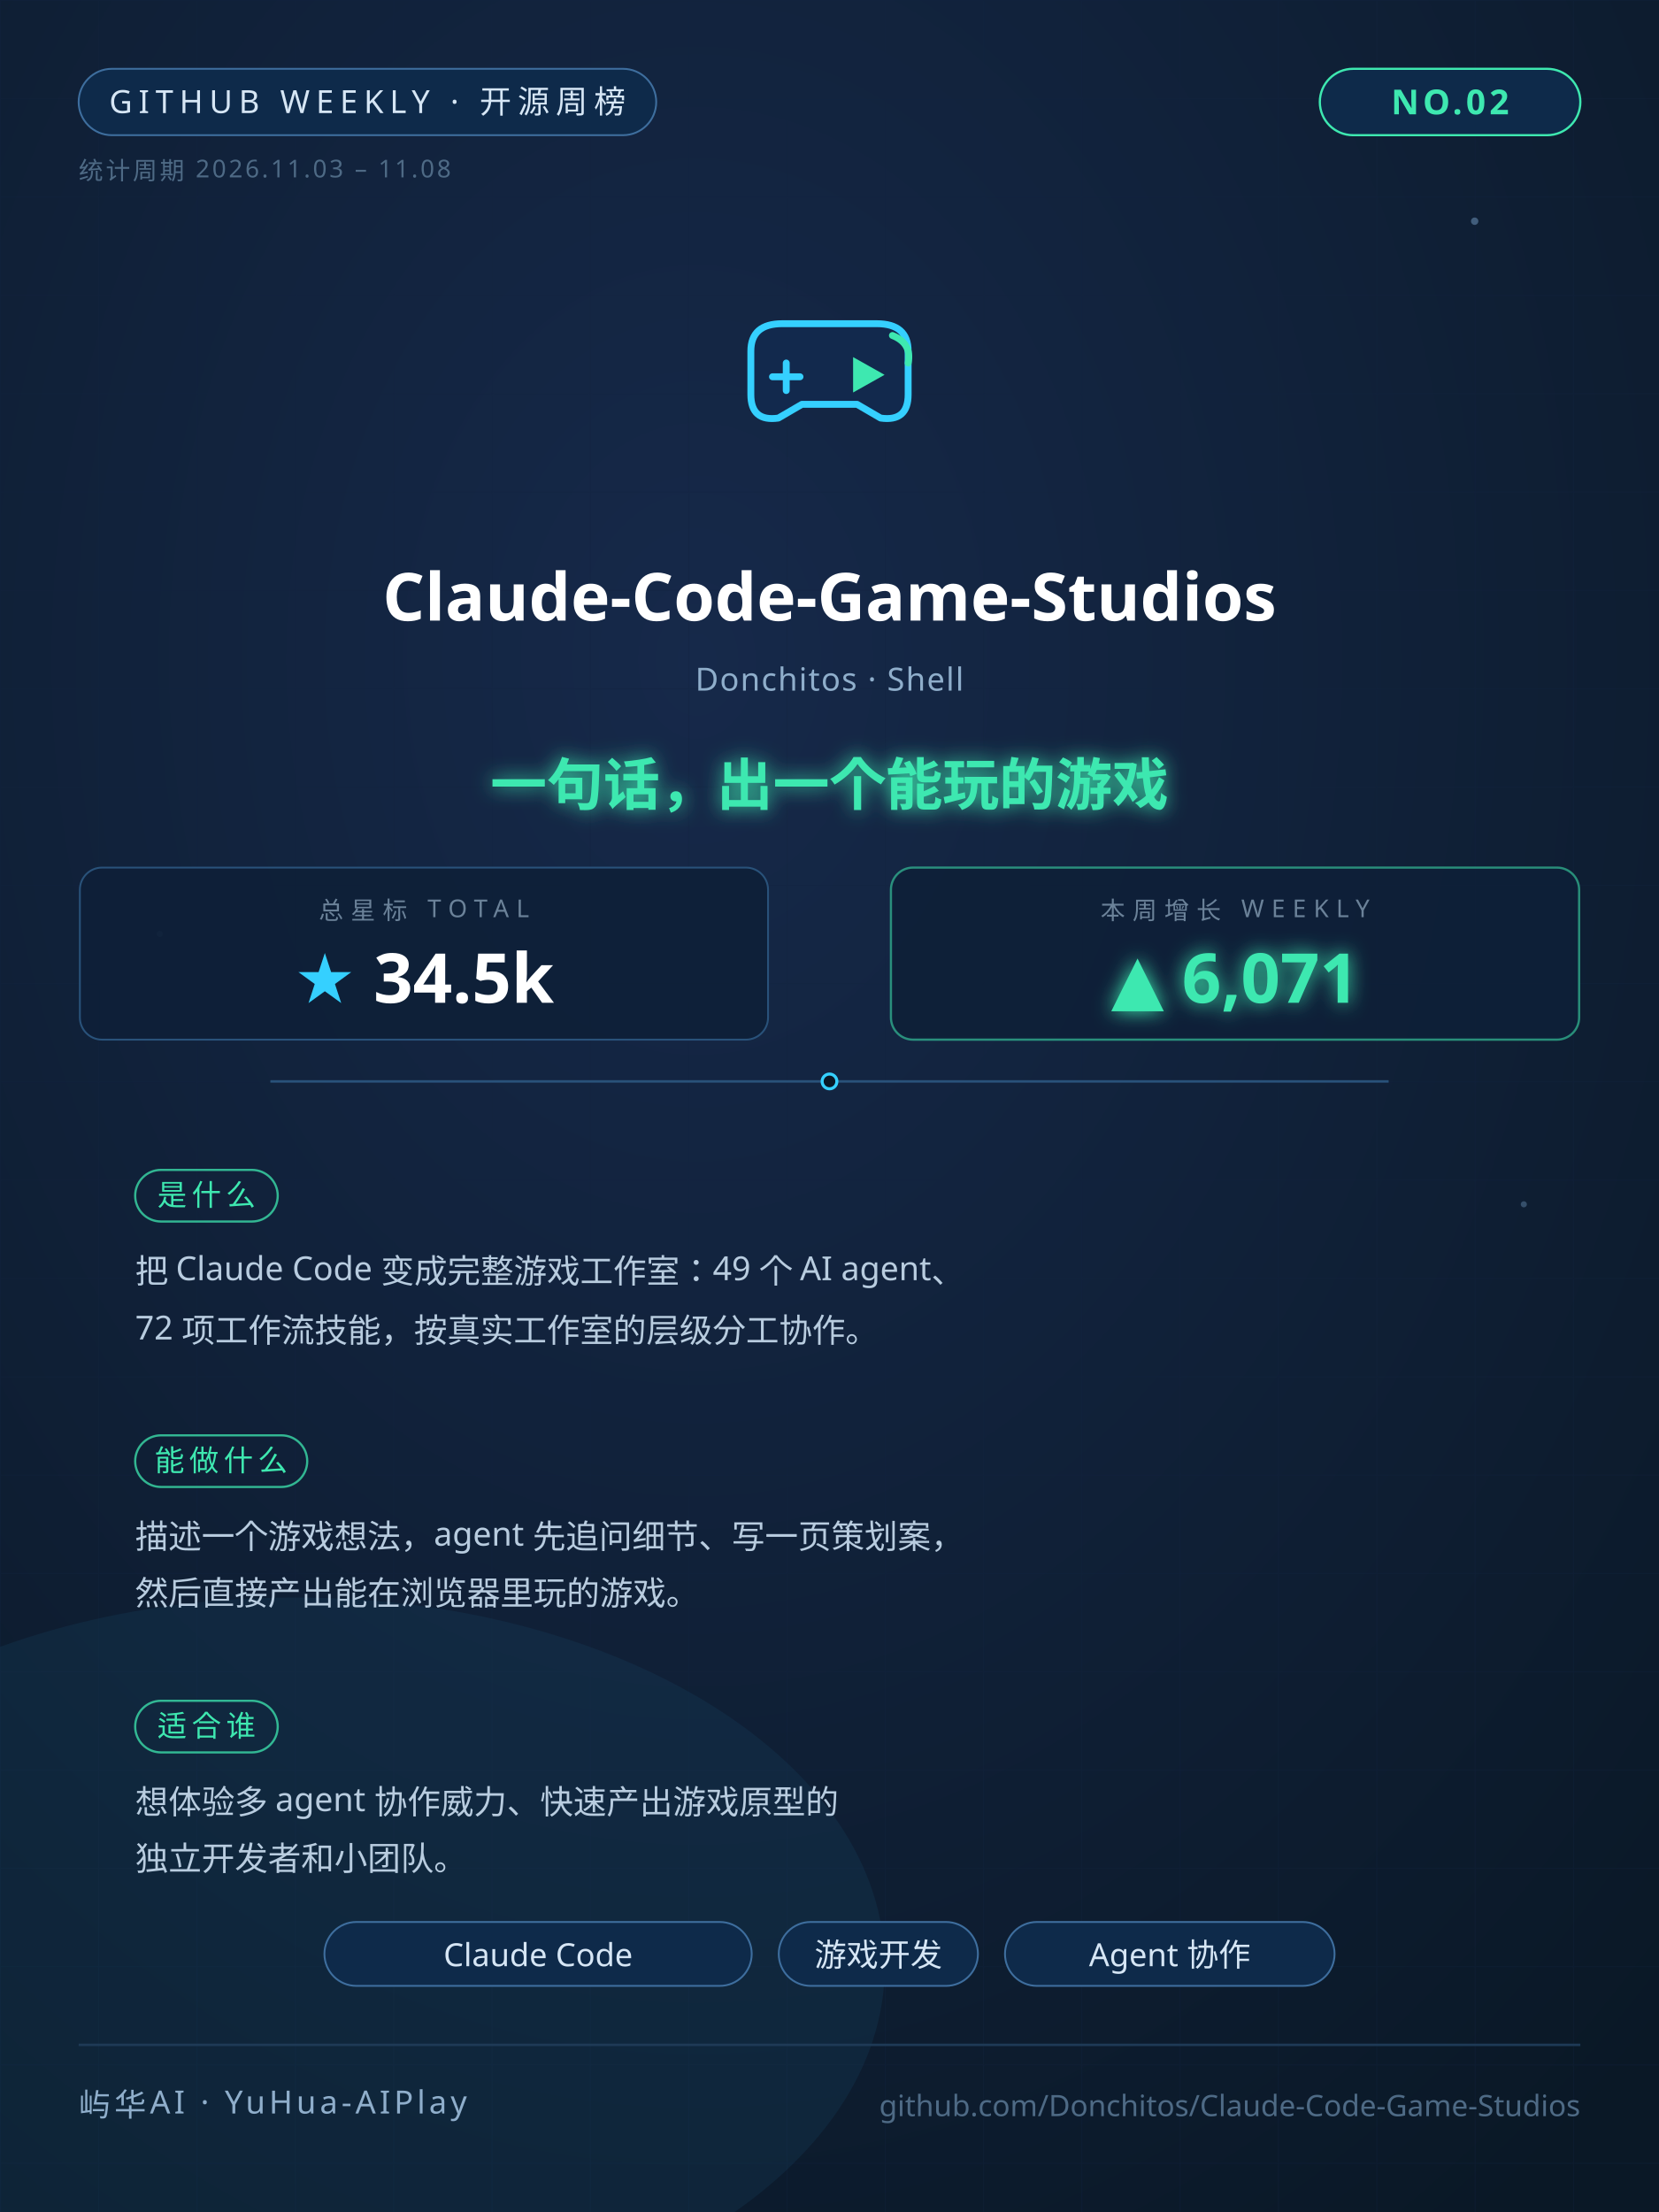
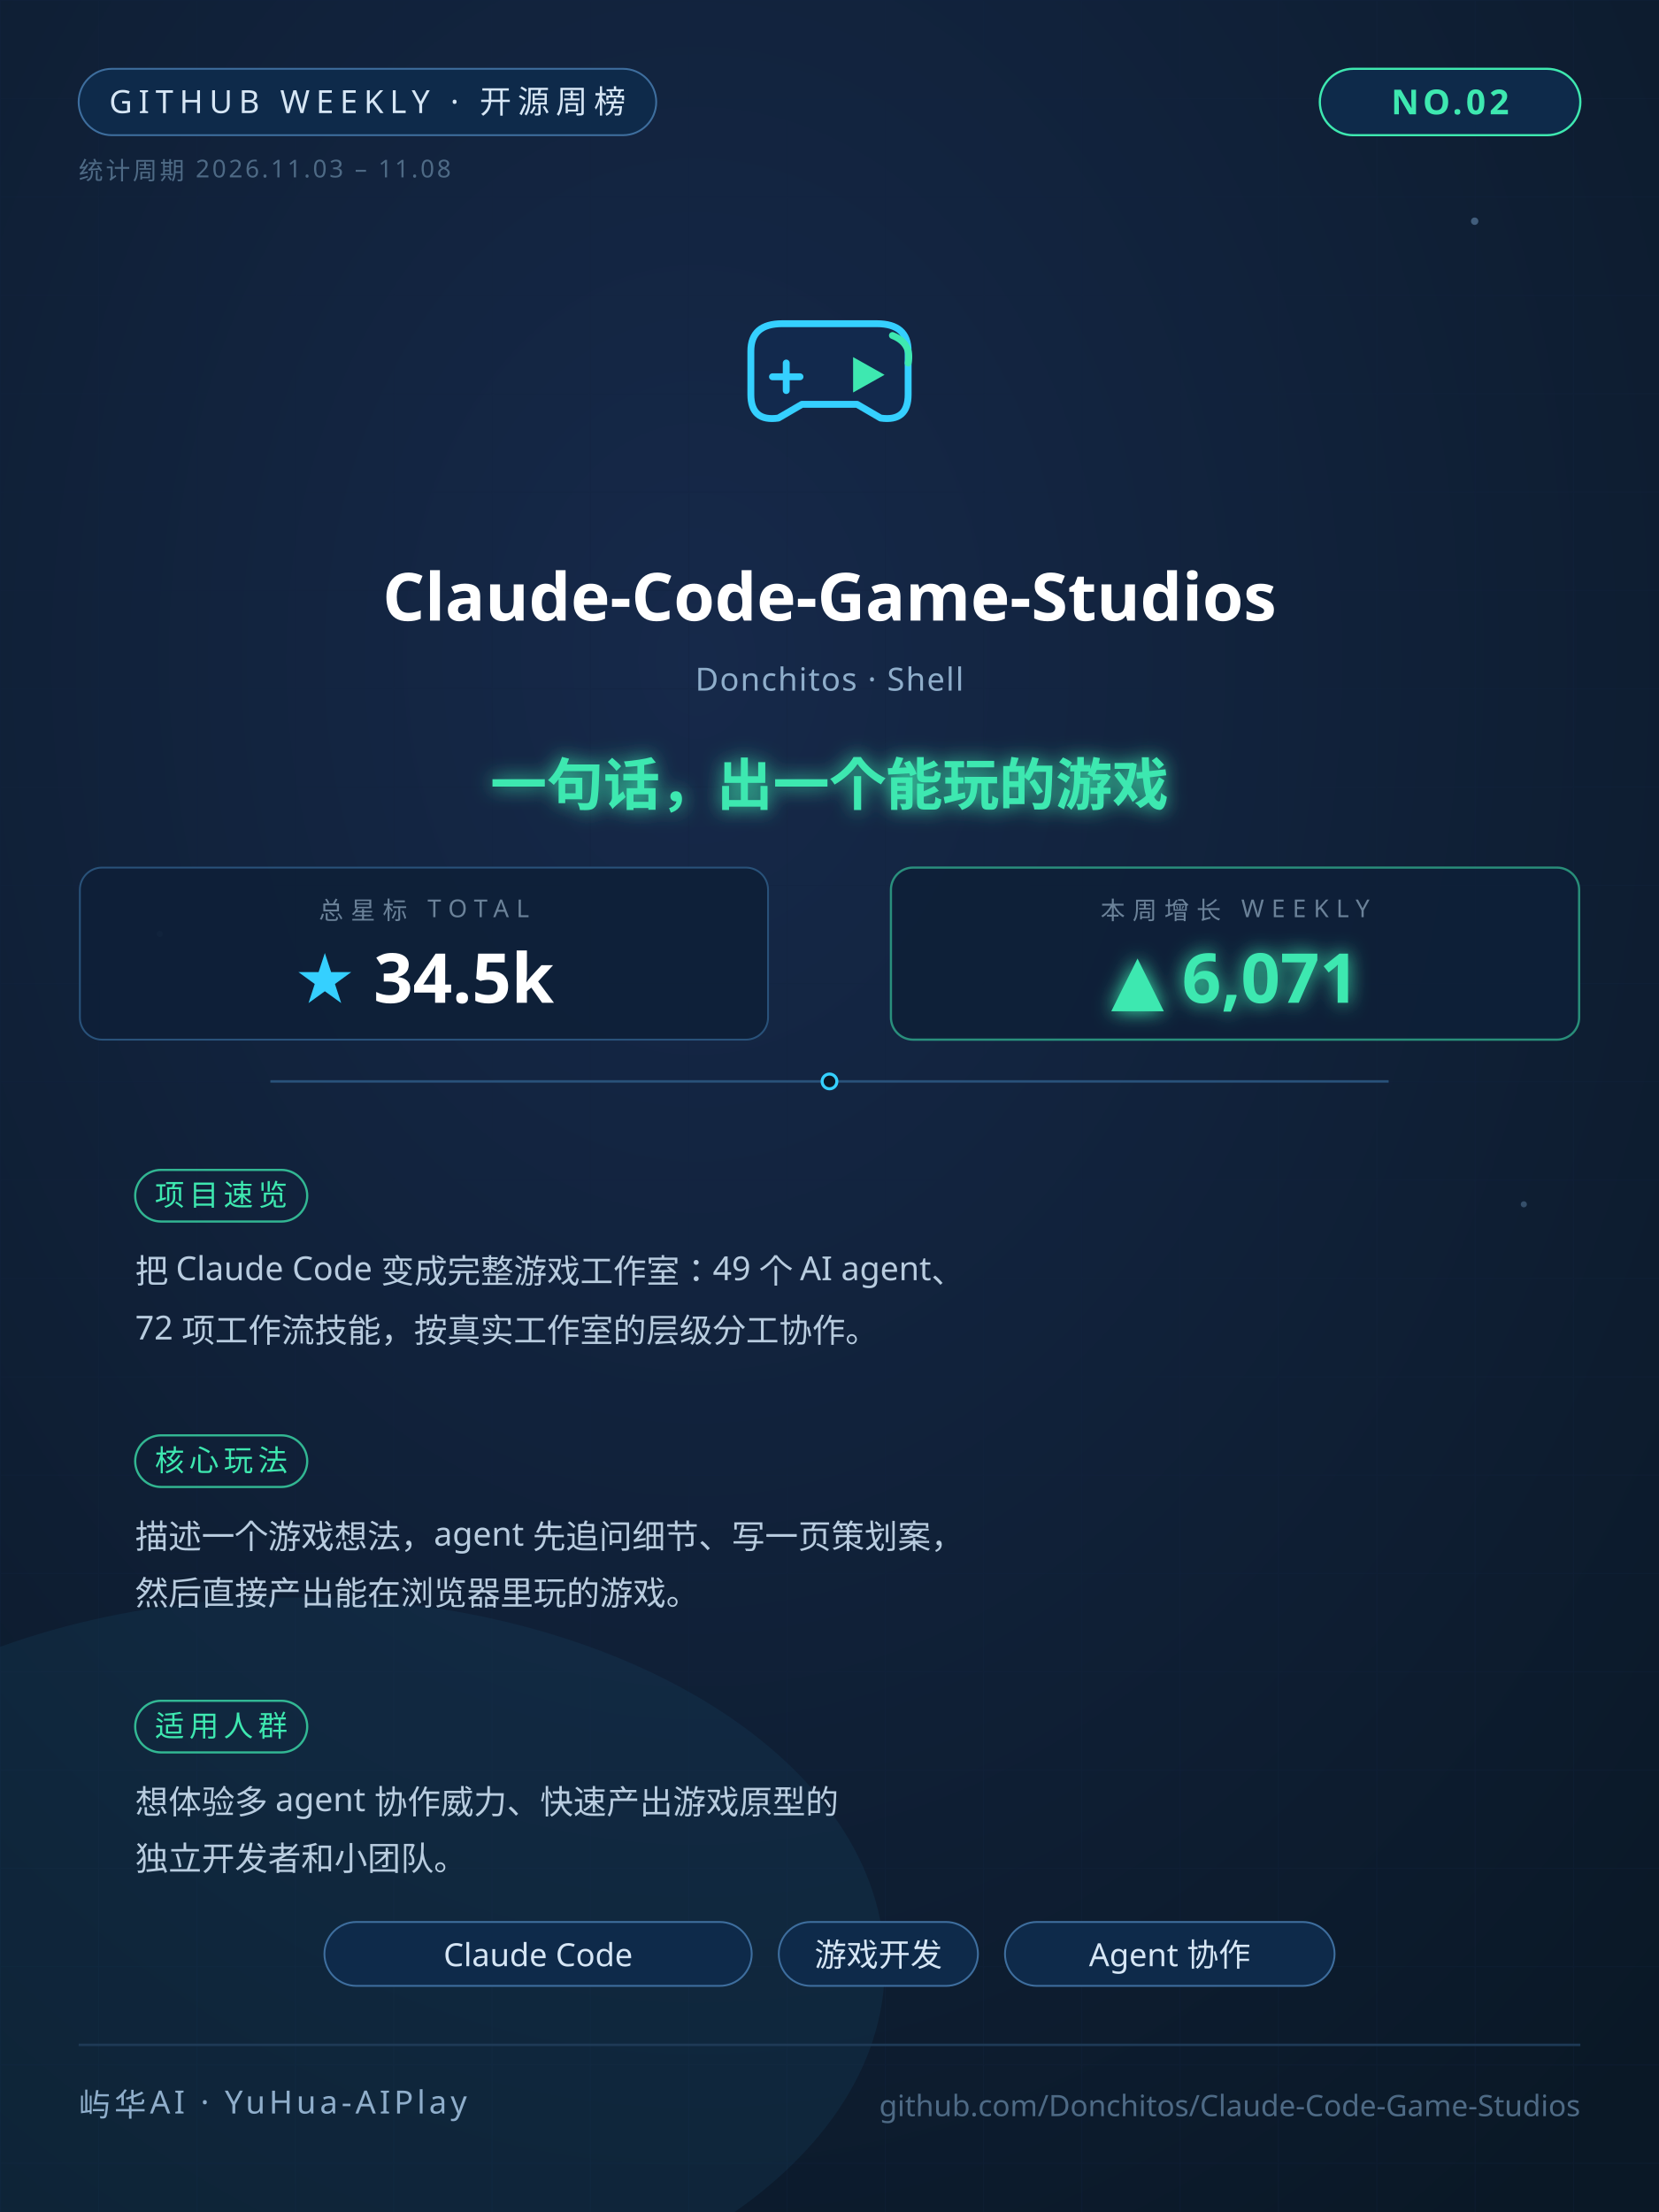
<svg xmlns="http://www.w3.org/2000/svg" viewBox="0 0 1350 1800" font-family="'PingFang SC','Hiragino Sans GB',sans-serif">
  <defs>
    <radialGradient id="bgGlow" cx="42%" cy="30%" r="85%">
      <stop offset="0%" stop-color="#16294A" />
      <stop offset="100%" stop-color="#0A1826" />
    </radialGradient>
    <filter id="glowGreen" x="-60%" y="-60%" width="220%" height="220%">
      <feDropShadow dx="0" dy="0" stdDeviation="8" flood-color="#3EE8B0" />
    </filter>
    <pattern id="grid" width="80" height="80" patternUnits="userSpaceOnUse">
      <path d="M80 0H0V80" fill="none" stroke="#132440" stroke-opacity="0.35" stroke-width="1.5" />
    </pattern>
    <g id="ic-gamestudio" fill="none" stroke="#35D0FF" stroke-width="3.5" stroke-linejoin="round" stroke-linecap="round">
      <path d="M-40 -12 Q-40 -26 -24 -26 H24 Q40 -26 40 -12 V10 Q40 24 26 22 L14 15 H-14 L-26 22 Q-40 24 -40 10 Z" fill="#12294D" />
      <path d="M-22 -6 V8 M-29 1 H-15" />
      <path d="M12 -9 L28 0 L12 9 Z" fill="#3EE8B0" stroke="none" />
      <path d="M32 -20 Q42 -16 40 -6" stroke="#3EE8B0" />
    </g>
  </defs>
  <rect width="1350" height="1800" fill="url(#bgGlow)" />
  <rect width="1350" height="1800" fill="url(#grid)" />
  <ellipse cx="240" cy="1600" rx="480" ry="300" fill="#14405E" opacity="0.28" />
  <circle cx="1200" cy="180" r="3" fill="#7FA8D0" opacity="0.45" />
  <circle cx="130" cy="760" r="2.5" fill="#7FA8D0" opacity="0.3" />
  <circle cx="1240" cy="980" r="2.5" fill="#7FA8D0" opacity="0.35" />
  <rect x="64" y="56" width="470" height="54" rx="27" fill="#0E2A4A" stroke="#3E6E9E" stroke-width="1.5" />
  <text x="299" y="92" text-anchor="middle" font-size="26" letter-spacing="5" fill="#D6E6F5">GITHUB WEEKLY · 开源周榜</text>
  <text x="64" y="146" font-size="20" letter-spacing="2" fill="#4E6A85">统计周期 2026.11.03 – 11.08</text>
  <rect x="1074" y="56" width="212" height="54" rx="27" fill="#0E2A4A" stroke="#3EE8B0" stroke-width="1.8" />
  <text x="1180" y="93" text-anchor="middle" font-size="28" font-weight="800" letter-spacing="3" fill="#3EE8B0">NO.02</text>
  <use href="#ic-gamestudio" transform="translate(675 305) scale(1.6)" />
  <text x="675" y="505" text-anchor="middle" font-size="54" font-weight="800" fill="#FFFFFF">Claude-Code-Game-Studios</text>
  <text x="675" y="562" text-anchor="middle" font-size="26" letter-spacing="1" fill="#8FAECB">Donchitos · Shell</text>
  <text x="675" y="655" text-anchor="middle" font-size="46" font-weight="700" fill="#3EE8B0" filter="url(#glowGreen)">一句话，出一个能玩的游戏</text>
  <rect x="65" y="706" width="560" height="140" rx="18" fill="#0E2038" fill-opacity="0.9" stroke="#29527A" stroke-width="1.5" />
  <text x="345" y="748" text-anchor="middle" font-size="20" letter-spacing="6" fill="#6B8299">总星标 TOTAL</text>
  <text x="345" y="816" text-anchor="middle" font-size="56" font-weight="800" fill="#FFFFFF">
    <tspan fill="#35D0FF">★</tspan> 34.5k</text>
  <rect x="725" y="706" width="560" height="140" rx="18" fill="#0E2038" fill-opacity="0.9" stroke="#3EE8B0" stroke-opacity="0.55" stroke-width="1.8" />
  <text x="1005" y="748" text-anchor="middle" font-size="20" letter-spacing="6" fill="#6B8299">本周增长 WEEKLY</text>
  <text x="1005" y="816" text-anchor="middle" font-size="56" font-weight="800" fill="#3EE8B0" filter="url(#glowGreen)">▲ 6,071</text>
  <line x1="220" y1="880" x2="1130" y2="880" stroke="#29527A" stroke-width="2" />
  <circle cx="675" cy="880" r="6" fill="#0A1826" stroke="#35D0FF" stroke-width="2.5" />
-   <rect x="110" y="952" width="116" height="42" rx="21" fill="none" stroke="#3EE8B0" stroke-opacity="0.75" stroke-width="1.8" />
-   <text x="168" y="981" text-anchor="middle" font-size="24" letter-spacing="4" fill="#3EE8B0">是什么</text>
+   <rect x="110" y="952" width="140" height="42" rx="21" fill="none" stroke="#3EE8B0" stroke-opacity="0.75" stroke-width="1.8" />
+   <text x="180" y="981" text-anchor="middle" font-size="24" letter-spacing="4" fill="#3EE8B0">项目速览</text>
  <text x="110" y="1044" font-size="27" fill="#B8CCDF">把 Claude Code 变成完整游戏工作室：49 个 AI agent、</text>
  <text x="110" y="1090" font-size="27" fill="#B8CCDF">72 项工作流技能，按真实工作室的层级分工协作。</text>
  <rect x="110" y="1168" width="140" height="42" rx="21" fill="none" stroke="#3EE8B0" stroke-opacity="0.75" stroke-width="1.8" />
-   <text x="180" y="1197" text-anchor="middle" font-size="24" letter-spacing="4" fill="#3EE8B0">能做什么</text>
+   <text x="180" y="1197" text-anchor="middle" font-size="24" letter-spacing="4" fill="#3EE8B0">核心玩法</text>
  <text x="110" y="1260" font-size="27" fill="#B8CCDF">描述一个游戏想法，agent 先追问细节、写一页策划案，</text>
  <text x="110" y="1306" font-size="27" fill="#B8CCDF">然后直接产出能在浏览器里玩的游戏。</text>
-   <rect x="110" y="1384" width="116" height="42" rx="21" fill="none" stroke="#3EE8B0" stroke-opacity="0.75" stroke-width="1.8" />
-   <text x="168" y="1413" text-anchor="middle" font-size="24" letter-spacing="4" fill="#3EE8B0">适合谁</text>
+   <rect x="110" y="1384" width="140" height="42" rx="21" fill="none" stroke="#3EE8B0" stroke-opacity="0.75" stroke-width="1.8" />
+   <text x="180" y="1413" text-anchor="middle" font-size="24" letter-spacing="4" fill="#3EE8B0">适用人群</text>
  <text x="110" y="1476" font-size="27" fill="#B8CCDF">想体验多 agent 协作威力、快速产出游戏原型的</text>
  <text x="110" y="1522" font-size="27" fill="#B8CCDF">独立开发者和小团队。</text>
  <rect x="264.0" y="1564" width="347.7" height="52" rx="26" fill="#0E2A4A" stroke="#3E6E9E" stroke-width="1.5" />
  <text x="437.9" y="1600" text-anchor="middle" font-size="26" fill="#D6E6F5">Claude Code</text>
  <rect x="633.7" y="1564" width="162.1" height="52" rx="26" fill="#0E2A4A" stroke="#3E6E9E" stroke-width="1.5" />
  <text x="714.8" y="1600" text-anchor="middle" font-size="26" fill="#D6E6F5">游戏开发</text>
  <rect x="817.8" y="1564" width="268.2" height="52" rx="26" fill="#0E2A4A" stroke="#3E6E9E" stroke-width="1.5" />
  <text x="951.9" y="1600" text-anchor="middle" font-size="26" fill="#D6E6F5">Agent 协作</text>
  <line x1="64" y1="1664" x2="1286" y2="1664" stroke="#1E3A56" stroke-width="2" />
  <text x="64" y="1722" font-size="26" letter-spacing="3" fill="#8FAECB">屿华AI · YuHua-AIPlay</text>
  <text x="1286" y="1722" text-anchor="end" font-size="24" fill="#4E6A85">github.com/Donchitos/Claude-Code-Game-Studios</text>
</svg>
